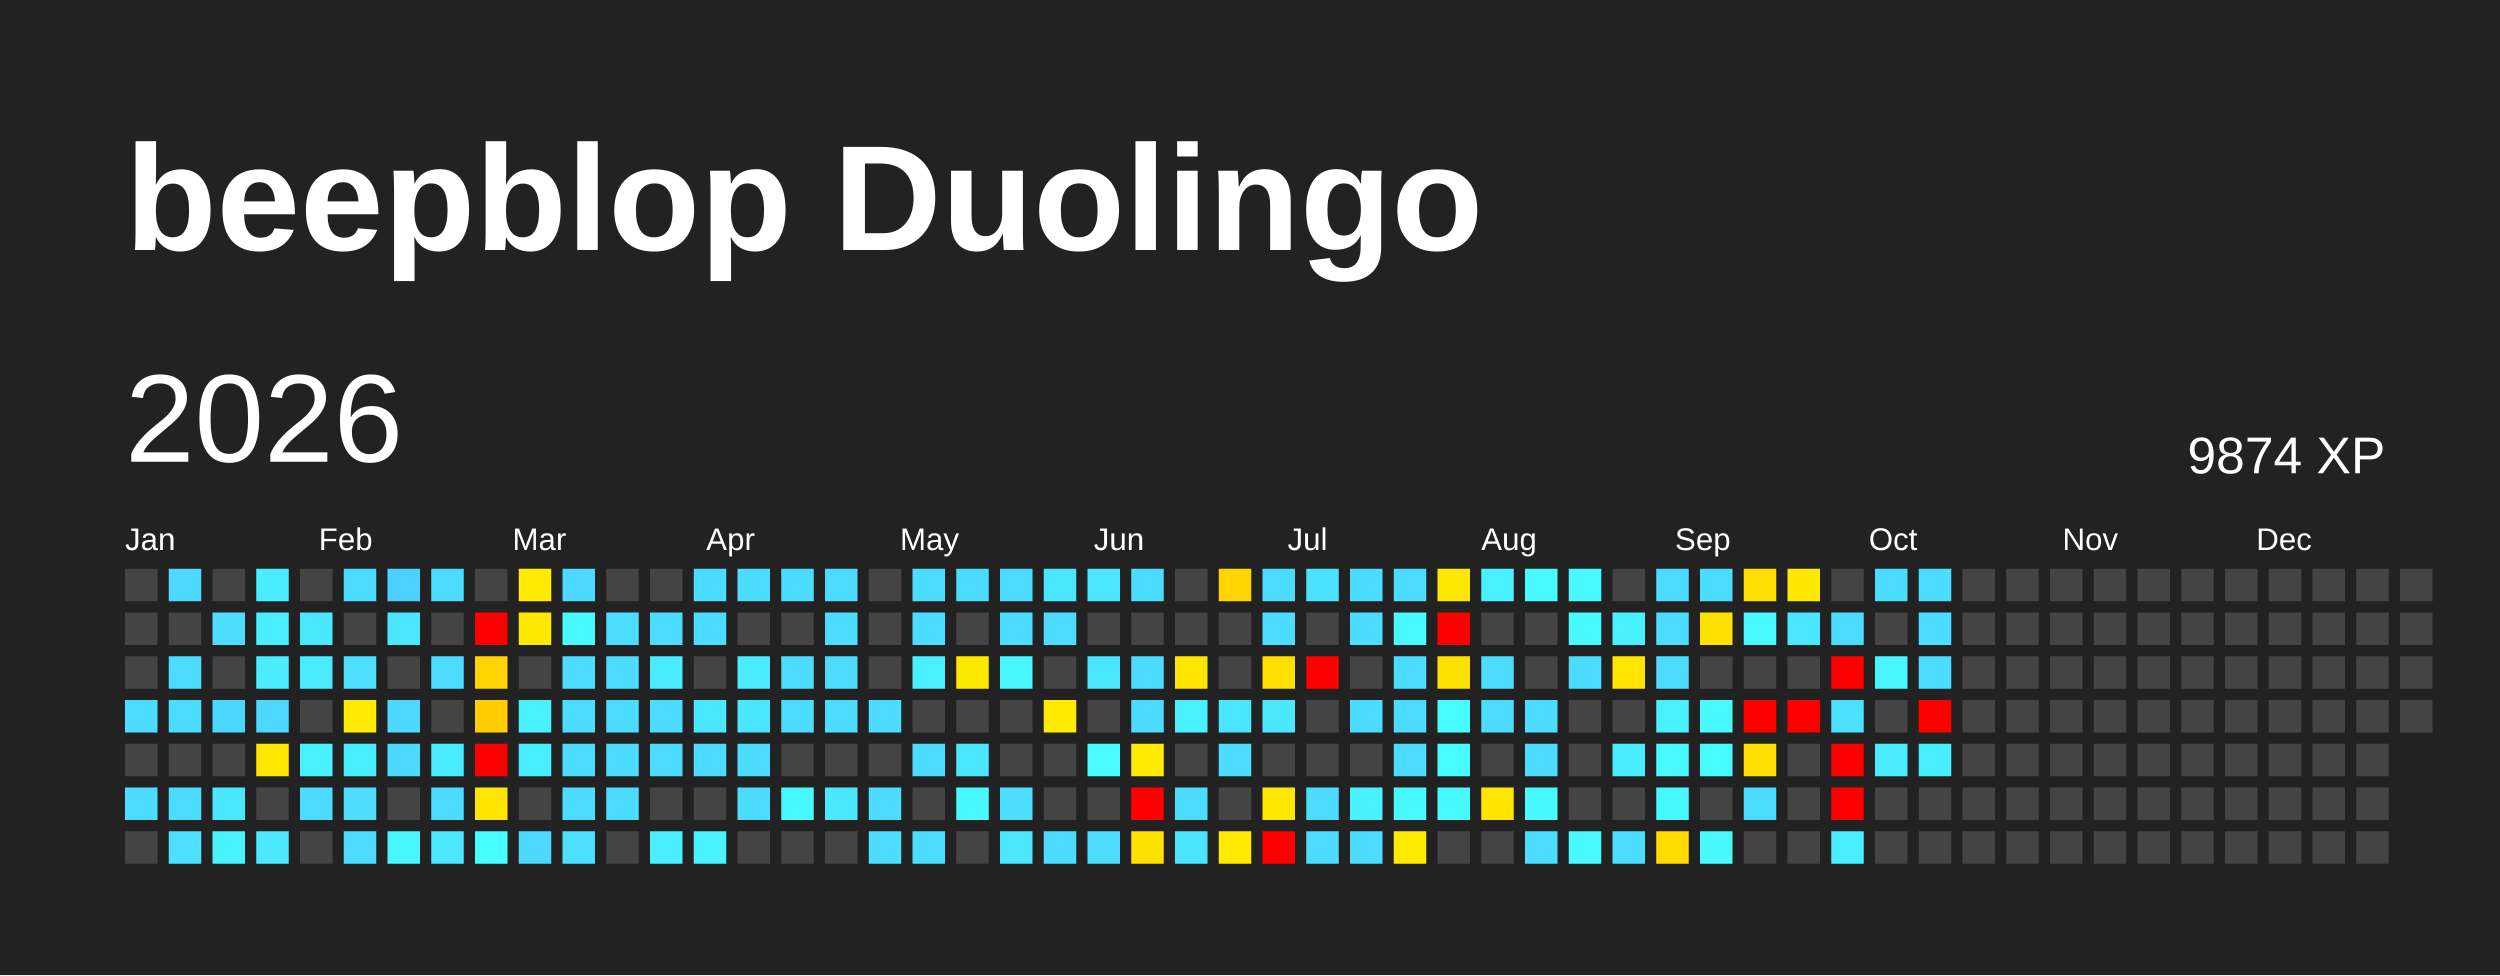
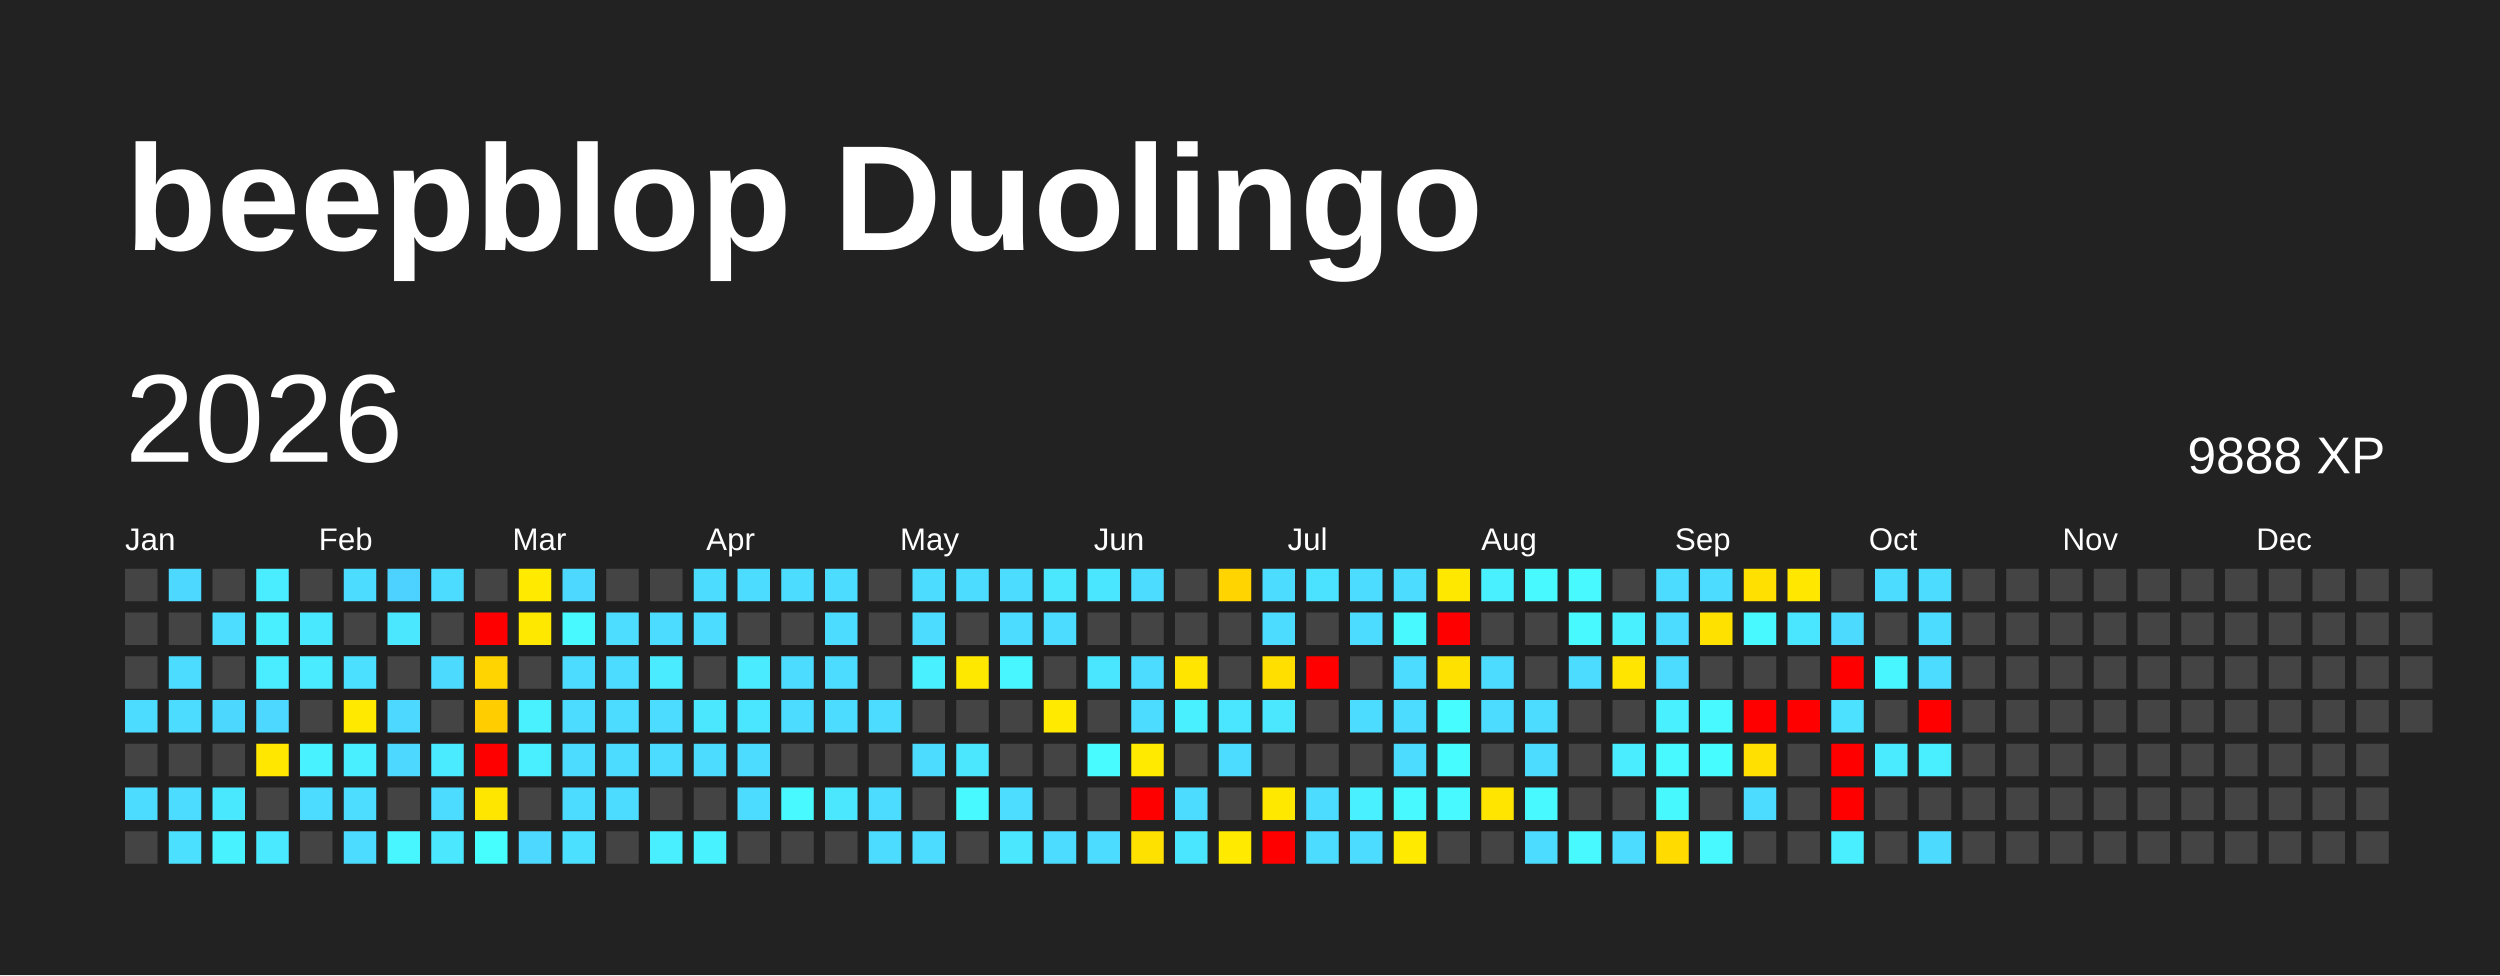
<svg xmlns="http://www.w3.org/2000/svg" baseProfile="full" height="78mm" version="1.1" viewBox="0,0,200,78" width="200mm">
  <defs />
  <rect fill="#222222" height="78" width="200" x="0" y="0" />
  <text fill="#FFFFFF" style="font-size:12px; font-family:Arial; font-weight:bold;" x="10" y="20">beepblop Duolingo</text>
  <text dominant-baseline="hanging" fill="#FFFFFF" style="font-size:10.0px; font-family:Arial;" x="10" y="30">2026</text>
-   <text dominant-baseline="hanging" fill="#FFFFFF" style="font-size:4.125px; font-family:Arial;" x="175" y="35">9874 XP</text>
+   <text dominant-baseline="hanging" fill="#FFFFFF" style="font-size:4.125px; font-family:Arial;" x="175" y="35">9888 XP</text>
  <text fill="#FFFFFF" style="font-size:2.5px; font-family:Arial" x="10.0" y="44">Jan</text>
  <text fill="#FFFFFF" style="font-size:2.5px; font-family:Arial" x="25.5" y="44">Feb</text>
  <text fill="#FFFFFF" style="font-size:2.5px; font-family:Arial" x="41.0" y="44">Mar</text>
  <text fill="#FFFFFF" style="font-size:2.5px; font-family:Arial" x="56.5" y="44">Apr</text>
  <text fill="#FFFFFF" style="font-size:2.5px; font-family:Arial" x="72.0" y="44">May</text>
  <text fill="#FFFFFF" style="font-size:2.5px; font-family:Arial" x="87.5" y="44">Jun</text>
  <text fill="#FFFFFF" style="font-size:2.5px; font-family:Arial" x="103.0" y="44">Jul</text>
  <text fill="#FFFFFF" style="font-size:2.5px; font-family:Arial" x="118.5" y="44">Aug</text>
  <text fill="#FFFFFF" style="font-size:2.5px; font-family:Arial" x="134.0" y="44">Sep</text>
  <text fill="#FFFFFF" style="font-size:2.5px; font-family:Arial" x="149.5" y="44">Oct</text>
  <text fill="#FFFFFF" style="font-size:2.5px; font-family:Arial" x="165.0" y="44">Nov</text>
  <text fill="#FFFFFF" style="font-size:2.5px; font-family:Arial" x="180.5" y="44">Dec</text>
  <rect fill="#444444" height="2.6" width="2.6" x="10.0" y="45.5" />
  <rect fill="#444444" height="2.6" width="2.6" x="10.0" y="49.0" />
  <rect fill="#444444" height="2.6" width="2.6" x="10.0" y="52.5" />
  <rect fill="#4cdcff" height="2.6" width="2.6" x="10.0" y="56.0" />
  <rect fill="#444444" height="2.6" width="2.6" x="10.0" y="59.5" />
  <rect fill="#4cdcff" height="2.6" width="2.6" x="10.0" y="63.0" />
  <rect fill="#444444" height="2.6" width="2.6" x="10.0" y="66.5" />
  <rect fill="#4cd8ff" height="2.6" width="2.6" x="13.5" y="45.5" />
  <rect fill="#444444" height="2.6" width="2.6" x="13.5" y="49.0" />
  <rect fill="#4cdcff" height="2.6" width="2.6" x="13.5" y="52.5" />
  <rect fill="#4cdcff" height="2.6" width="2.6" x="13.5" y="56.0" />
  <rect fill="#444444" height="2.6" width="2.6" x="13.5" y="59.5" />
  <rect fill="#4cdcff" height="2.6" width="2.6" x="13.5" y="63.0" />
  <rect fill="#4be0ff" height="2.6" width="2.6" x="13.5" y="66.5" />
  <rect fill="#444444" height="2.6" width="2.6" x="17.0" y="45.5" />
  <rect fill="#4cddff" height="2.6" width="2.6" x="17.0" y="49.0" />
  <rect fill="#444444" height="2.6" width="2.6" x="17.0" y="52.5" />
  <rect fill="#4cd7ff" height="2.6" width="2.6" x="17.0" y="56.0" />
  <rect fill="#444444" height="2.6" width="2.6" x="17.0" y="59.5" />
  <rect fill="#4ae8ff" height="2.6" width="2.6" x="17.0" y="63.0" />
  <rect fill="#49f2ff" height="2.6" width="2.6" x="17.0" y="66.5" />
  <rect fill="#49edff" height="2.6" width="2.6" x="20.5" y="45.5" />
  <rect fill="#49eeff" height="2.6" width="2.6" x="20.5" y="49.0" />
  <rect fill="#4aecff" height="2.6" width="2.6" x="20.5" y="52.5" />
  <rect fill="#4cd8ff" height="2.6" width="2.6" x="20.5" y="56.0" />
  <rect fill="#ffe700" height="2.6" width="2.6" x="20.5" y="59.5" />
  <rect fill="#444444" height="2.6" width="2.6" x="20.5" y="63.0" />
  <rect fill="#4ae9ff" height="2.6" width="2.6" x="20.5" y="66.5" />
  <rect fill="#444444" height="2.6" width="2.6" x="24.0" y="45.5" />
  <rect fill="#4ae8ff" height="2.6" width="2.6" x="24.0" y="49.0" />
  <rect fill="#4aeaff" height="2.6" width="2.6" x="24.0" y="52.5" />
  <rect fill="#444444" height="2.6" width="2.6" x="24.0" y="56.0" />
  <rect fill="#49f2ff" height="2.6" width="2.6" x="24.0" y="59.5" />
  <rect fill="#4cdcff" height="2.6" width="2.6" x="24.0" y="63.0" />
  <rect fill="#444444" height="2.6" width="2.6" x="24.0" y="66.5" />
  <rect fill="#4cdcff" height="2.6" width="2.6" x="27.5" y="45.5" />
  <rect fill="#444444" height="2.6" width="2.6" x="27.5" y="49.0" />
  <rect fill="#4be0ff" height="2.6" width="2.6" x="27.5" y="52.5" />
  <rect fill="#ffe900" height="2.6" width="2.6" x="27.5" y="56.0" />
  <rect fill="#49eeff" height="2.6" width="2.6" x="27.5" y="59.5" />
  <rect fill="#4cddff" height="2.6" width="2.6" x="27.5" y="63.0" />
  <rect fill="#4cdcff" height="2.6" width="2.6" x="27.5" y="66.5" />
  <rect fill="#4dd2ff" height="2.6" width="2.6" x="31.0" y="45.5" />
  <rect fill="#4ae7ff" height="2.6" width="2.6" x="31.0" y="49.0" />
  <rect fill="#444444" height="2.6" width="2.6" x="31.0" y="52.5" />
  <rect fill="#4cd8ff" height="2.6" width="2.6" x="31.0" y="56.0" />
  <rect fill="#4cd8ff" height="2.6" width="2.6" x="31.0" y="59.5" />
  <rect fill="#444444" height="2.6" width="2.6" x="31.0" y="63.0" />
  <rect fill="#48f6ff" height="2.6" width="2.6" x="31.0" y="66.5" />
  <rect fill="#4cdcff" height="2.6" width="2.6" x="34.5" y="45.5" />
  <rect fill="#444444" height="2.6" width="2.6" x="34.5" y="49.0" />
  <rect fill="#4cdbff" height="2.6" width="2.6" x="34.5" y="52.5" />
  <rect fill="#444444" height="2.6" width="2.6" x="34.5" y="56.0" />
  <rect fill="#4aeaff" height="2.6" width="2.6" x="34.5" y="59.5" />
  <rect fill="#4cdcff" height="2.6" width="2.6" x="34.5" y="63.0" />
  <rect fill="#4ae7ff" height="2.6" width="2.6" x="34.5" y="66.5" />
  <rect fill="#444444" height="2.6" width="2.6" x="38.0" y="45.5" />
  <rect fill="red" height="2.6" width="2.6" x="38.0" y="49.0" />
  <rect fill="#ffd400" height="2.6" width="2.6" x="38.0" y="52.5" />
  <rect fill="#ffcd00" height="2.6" width="2.6" x="38.0" y="56.0" />
  <rect fill="red" height="2.6" width="2.6" x="38.0" y="59.5" />
  <rect fill="#ffe600" height="2.6" width="2.6" x="38.0" y="63.0" />
  <rect fill="#47feff" height="2.6" width="2.6" x="38.0" y="66.5" />
  <rect fill="#ffea00" height="2.6" width="2.6" x="41.5" y="45.5" />
  <rect fill="#ffe800" height="2.6" width="2.6" x="41.5" y="49.0" />
  <rect fill="#444444" height="2.6" width="2.6" x="41.5" y="52.5" />
  <rect fill="#49f1ff" height="2.6" width="2.6" x="41.5" y="56.0" />
  <rect fill="#49efff" height="2.6" width="2.6" x="41.5" y="59.5" />
  <rect fill="#444444" height="2.6" width="2.6" x="41.5" y="63.0" />
  <rect fill="#4cd8ff" height="2.6" width="2.6" x="41.5" y="66.5" />
  <rect fill="#4cd8ff" height="2.6" width="2.6" x="45.0" y="45.5" />
  <rect fill="#48f9ff" height="2.6" width="2.6" x="45.0" y="49.0" />
  <rect fill="#4cdcff" height="2.6" width="2.6" x="45.0" y="52.5" />
  <rect fill="#4cdcff" height="2.6" width="2.6" x="45.0" y="56.0" />
  <rect fill="#4cdcff" height="2.6" width="2.6" x="45.0" y="59.5" />
  <rect fill="#4cdcff" height="2.6" width="2.6" x="45.0" y="63.0" />
  <rect fill="#4be0ff" height="2.6" width="2.6" x="45.0" y="66.5" />
  <rect fill="#444444" height="2.6" width="2.6" x="48.5" y="45.5" />
  <rect fill="#4cddff" height="2.6" width="2.6" x="48.5" y="49.0" />
  <rect fill="#4cdcff" height="2.6" width="2.6" x="48.5" y="52.5" />
  <rect fill="#4cdcff" height="2.6" width="2.6" x="48.5" y="56.0" />
  <rect fill="#4cdcff" height="2.6" width="2.6" x="48.5" y="59.5" />
  <rect fill="#4cdcff" height="2.6" width="2.6" x="48.5" y="63.0" />
  <rect fill="#444444" height="2.6" width="2.6" x="48.5" y="66.5" />
  <rect fill="#444444" height="2.6" width="2.6" x="52.0" y="45.5" />
  <rect fill="#4cdcff" height="2.6" width="2.6" x="52.0" y="49.0" />
  <rect fill="#4aebff" height="2.6" width="2.6" x="52.0" y="52.5" />
  <rect fill="#4cdcff" height="2.6" width="2.6" x="52.0" y="56.0" />
  <rect fill="#4cdcff" height="2.6" width="2.6" x="52.0" y="59.5" />
  <rect fill="#444444" height="2.6" width="2.6" x="52.0" y="63.0" />
  <rect fill="#49eeff" height="2.6" width="2.6" x="52.0" y="66.5" />
  <rect fill="#4cdcff" height="2.6" width="2.6" x="55.5" y="45.5" />
  <rect fill="#4cdcff" height="2.6" width="2.6" x="55.5" y="49.0" />
  <rect fill="#444444" height="2.6" width="2.6" x="55.5" y="52.5" />
  <rect fill="#4ae7ff" height="2.6" width="2.6" x="55.5" y="56.0" />
  <rect fill="#4cdcff" height="2.6" width="2.6" x="55.5" y="59.5" />
  <rect fill="#444444" height="2.6" width="2.6" x="55.5" y="63.0" />
  <rect fill="#49f2ff" height="2.6" width="2.6" x="55.5" y="66.5" />
  <rect fill="#4cdcff" height="2.6" width="2.6" x="59.0" y="45.5" />
  <rect fill="#444444" height="2.6" width="2.6" x="59.0" y="49.0" />
  <rect fill="#4aeaff" height="2.6" width="2.6" x="59.0" y="52.5" />
  <rect fill="#4ae5ff" height="2.6" width="2.6" x="59.0" y="56.0" />
  <rect fill="#4cdcff" height="2.6" width="2.6" x="59.0" y="59.5" />
  <rect fill="#4cdcff" height="2.6" width="2.6" x="59.0" y="63.0" />
  <rect fill="#444444" height="2.6" width="2.6" x="59.0" y="66.5" />
  <rect fill="#4cdcff" height="2.6" width="2.6" x="62.5" y="45.5" />
  <rect fill="#444444" height="2.6" width="2.6" x="62.5" y="49.0" />
  <rect fill="#4cdcff" height="2.6" width="2.6" x="62.5" y="52.5" />
  <rect fill="#4cdcff" height="2.6" width="2.6" x="62.5" y="56.0" />
  <rect fill="#444444" height="2.6" width="2.6" x="62.5" y="59.5" />
  <rect fill="#48f9ff" height="2.6" width="2.6" x="62.5" y="63.0" />
  <rect fill="#444444" height="2.6" width="2.6" x="62.5" y="66.5" />
  <rect fill="#4cdcff" height="2.6" width="2.6" x="66.0" y="45.5" />
  <rect fill="#4cdcff" height="2.6" width="2.6" x="66.0" y="49.0" />
  <rect fill="#4cdcff" height="2.6" width="2.6" x="66.0" y="52.5" />
  <rect fill="#4cdcff" height="2.6" width="2.6" x="66.0" y="56.0" />
  <rect fill="#444444" height="2.6" width="2.6" x="66.0" y="59.5" />
  <rect fill="#4ae7ff" height="2.6" width="2.6" x="66.0" y="63.0" />
  <rect fill="#444444" height="2.6" width="2.6" x="66.0" y="66.5" />
  <rect fill="#444444" height="2.6" width="2.6" x="69.5" y="45.5" />
  <rect fill="#444444" height="2.6" width="2.6" x="69.5" y="49.0" />
  <rect fill="#444444" height="2.6" width="2.6" x="69.5" y="52.5" />
  <rect fill="#4cdcff" height="2.6" width="2.6" x="69.5" y="56.0" />
  <rect fill="#444444" height="2.6" width="2.6" x="69.5" y="59.5" />
  <rect fill="#4cdcff" height="2.6" width="2.6" x="69.5" y="63.0" />
  <rect fill="#4cdcff" height="2.6" width="2.6" x="69.5" y="66.5" />
  <rect fill="#4cdcff" height="2.6" width="2.6" x="73.0" y="45.5" />
  <rect fill="#4cdcff" height="2.6" width="2.6" x="73.0" y="49.0" />
  <rect fill="#49f0ff" height="2.6" width="2.6" x="73.0" y="52.5" />
  <rect fill="#444444" height="2.6" width="2.6" x="73.0" y="56.0" />
  <rect fill="#4cdcff" height="2.6" width="2.6" x="73.0" y="59.5" />
  <rect fill="#444444" height="2.6" width="2.6" x="73.0" y="63.0" />
  <rect fill="#4cdcff" height="2.6" width="2.6" x="73.0" y="66.5" />
  <rect fill="#4cdcff" height="2.6" width="2.6" x="76.5" y="45.5" />
  <rect fill="#444444" height="2.6" width="2.6" x="76.5" y="49.0" />
  <rect fill="#ffe800" height="2.6" width="2.6" x="76.5" y="52.5" />
  <rect fill="#444444" height="2.6" width="2.6" x="76.5" y="56.0" />
  <rect fill="#4ae7ff" height="2.6" width="2.6" x="76.5" y="59.5" />
  <rect fill="#48f9ff" height="2.6" width="2.6" x="76.5" y="63.0" />
  <rect fill="#444444" height="2.6" width="2.6" x="76.5" y="66.5" />
  <rect fill="#4cdcff" height="2.6" width="2.6" x="80.0" y="45.5" />
  <rect fill="#4cdcff" height="2.6" width="2.6" x="80.0" y="49.0" />
  <rect fill="#48f6ff" height="2.6" width="2.6" x="80.0" y="52.5" />
  <rect fill="#444444" height="2.6" width="2.6" x="80.0" y="56.0" />
  <rect fill="#444444" height="2.6" width="2.6" x="80.0" y="59.5" />
  <rect fill="#4cddff" height="2.6" width="2.6" x="80.0" y="63.0" />
  <rect fill="#4ae7ff" height="2.6" width="2.6" x="80.0" y="66.5" />
  <rect fill="#4ae7ff" height="2.6" width="2.6" x="83.5" y="45.5" />
  <rect fill="#4cdcff" height="2.6" width="2.6" x="83.5" y="49.0" />
  <rect fill="#444444" height="2.6" width="2.6" x="83.5" y="52.5" />
  <rect fill="#ffea00" height="2.6" width="2.6" x="83.5" y="56.0" />
  <rect fill="#444444" height="2.6" width="2.6" x="83.5" y="59.5" />
  <rect fill="#444444" height="2.6" width="2.6" x="83.5" y="63.0" />
  <rect fill="#4cdcff" height="2.6" width="2.6" x="83.5" y="66.5" />
  <rect fill="#4ae5ff" height="2.6" width="2.6" x="87.0" y="45.5" />
  <rect fill="#444444" height="2.6" width="2.6" x="87.0" y="49.0" />
  <rect fill="#4ae6ff" height="2.6" width="2.6" x="87.0" y="52.5" />
  <rect fill="#444444" height="2.6" width="2.6" x="87.0" y="56.0" />
  <rect fill="#48fbff" height="2.6" width="2.6" x="87.0" y="59.5" />
  <rect fill="#444444" height="2.6" width="2.6" x="87.0" y="63.0" />
  <rect fill="#4cdcff" height="2.6" width="2.6" x="87.0" y="66.5" />
  <rect fill="#4cdcff" height="2.6" width="2.6" x="90.5" y="45.5" />
  <rect fill="#444444" height="2.6" width="2.6" x="90.5" y="49.0" />
  <rect fill="#4cdcff" height="2.6" width="2.6" x="90.5" y="52.5" />
  <rect fill="#4cdcff" height="2.6" width="2.6" x="90.5" y="56.0" />
  <rect fill="#ffea00" height="2.6" width="2.6" x="90.5" y="59.5" />
  <rect fill="red" height="2.6" width="2.6" x="90.5" y="63.0" />
  <rect fill="#ffe100" height="2.6" width="2.6" x="90.5" y="66.5" />
  <rect fill="#444444" height="2.6" width="2.6" x="94.0" y="45.5" />
  <rect fill="#444444" height="2.6" width="2.6" x="94.0" y="49.0" />
  <rect fill="#ffe500" height="2.6" width="2.6" x="94.0" y="52.5" />
  <rect fill="#49f0ff" height="2.6" width="2.6" x="94.0" y="56.0" />
  <rect fill="#444444" height="2.6" width="2.6" x="94.0" y="59.5" />
  <rect fill="#4cdcff" height="2.6" width="2.6" x="94.0" y="63.0" />
  <rect fill="#4ae5ff" height="2.6" width="2.6" x="94.0" y="66.5" />
  <rect fill="#ffd400" height="2.6" width="2.6" x="97.5" y="45.5" />
  <rect fill="#444444" height="2.6" width="2.6" x="97.5" y="49.0" />
  <rect fill="#444444" height="2.6" width="2.6" x="97.5" y="52.5" />
  <rect fill="#4ae5ff" height="2.6" width="2.6" x="97.5" y="56.0" />
  <rect fill="#4cdcff" height="2.6" width="2.6" x="97.5" y="59.5" />
  <rect fill="#444444" height="2.6" width="2.6" x="97.5" y="63.0" />
  <rect fill="#ffea00" height="2.6" width="2.6" x="97.5" y="66.5" />
  <rect fill="#4cdcff" height="2.6" width="2.6" x="101.0" y="45.5" />
  <rect fill="#4cdcff" height="2.6" width="2.6" x="101.0" y="49.0" />
  <rect fill="#ffdf00" height="2.6" width="2.6" x="101.0" y="52.5" />
  <rect fill="#4ae7ff" height="2.6" width="2.6" x="101.0" y="56.0" />
  <rect fill="#444444" height="2.6" width="2.6" x="101.0" y="59.5" />
  <rect fill="#ffe800" height="2.6" width="2.6" x="101.0" y="63.0" />
  <rect fill="red" height="2.6" width="2.6" x="101.0" y="66.5" />
  <rect fill="#4be2ff" height="2.6" width="2.6" x="104.5" y="45.5" />
  <rect fill="#444444" height="2.6" width="2.6" x="104.5" y="49.0" />
  <rect fill="red" height="2.6" width="2.6" x="104.5" y="52.5" />
  <rect fill="#444444" height="2.6" width="2.6" x="104.5" y="56.0" />
  <rect fill="#444444" height="2.6" width="2.6" x="104.5" y="59.5" />
  <rect fill="#4cdcff" height="2.6" width="2.6" x="104.5" y="63.0" />
  <rect fill="#4cdcff" height="2.6" width="2.6" x="104.5" y="66.5" />
  <rect fill="#4cdcff" height="2.6" width="2.6" x="108.0" y="45.5" />
  <rect fill="#4cdcff" height="2.6" width="2.6" x="108.0" y="49.0" />
  <rect fill="#444444" height="2.6" width="2.6" x="108.0" y="52.5" />
  <rect fill="#4cdcff" height="2.6" width="2.6" x="108.0" y="56.0" />
  <rect fill="#444444" height="2.6" width="2.6" x="108.0" y="59.5" />
  <rect fill="#49f0ff" height="2.6" width="2.6" x="108.0" y="63.0" />
  <rect fill="#4cdcff" height="2.6" width="2.6" x="108.0" y="66.5" />
  <rect fill="#4cdcff" height="2.6" width="2.6" x="111.5" y="45.5" />
  <rect fill="#48f9ff" height="2.6" width="2.6" x="111.5" y="49.0" />
  <rect fill="#4cdcff" height="2.6" width="2.6" x="111.5" y="52.5" />
  <rect fill="#4cdcff" height="2.6" width="2.6" x="111.5" y="56.0" />
  <rect fill="#4cdcff" height="2.6" width="2.6" x="111.5" y="59.5" />
  <rect fill="#48f9ff" height="2.6" width="2.6" x="111.5" y="63.0" />
  <rect fill="#ffea00" height="2.6" width="2.6" x="111.5" y="66.5" />
  <rect fill="#ffe800" height="2.6" width="2.6" x="115.0" y="45.5" />
  <rect fill="red" height="2.6" width="2.6" x="115.0" y="49.0" />
  <rect fill="#ffe100" height="2.6" width="2.6" x="115.0" y="52.5" />
  <rect fill="#47fcff" height="2.6" width="2.6" x="115.0" y="56.0" />
  <rect fill="#47fcff" height="2.6" width="2.6" x="115.0" y="59.5" />
  <rect fill="#48f9ff" height="2.6" width="2.6" x="115.0" y="63.0" />
  <rect fill="#444444" height="2.6" width="2.6" x="115.0" y="66.5" />
  <rect fill="#49f0ff" height="2.6" width="2.6" x="118.5" y="45.5" />
  <rect fill="#444444" height="2.6" width="2.6" x="118.5" y="49.0" />
  <rect fill="#4cdcff" height="2.6" width="2.6" x="118.5" y="52.5" />
  <rect fill="#4cdcff" height="2.6" width="2.6" x="118.5" y="56.0" />
  <rect fill="#444444" height="2.6" width="2.6" x="118.5" y="59.5" />
  <rect fill="#ffe500" height="2.6" width="2.6" x="118.5" y="63.0" />
  <rect fill="#444444" height="2.6" width="2.6" x="118.5" y="66.5" />
  <rect fill="#48f9ff" height="2.6" width="2.6" x="122.0" y="45.5" />
  <rect fill="#444444" height="2.6" width="2.6" x="122.0" y="49.0" />
  <rect fill="#444444" height="2.6" width="2.6" x="122.0" y="52.5" />
  <rect fill="#4cdcff" height="2.6" width="2.6" x="122.0" y="56.0" />
  <rect fill="#4cdcff" height="2.6" width="2.6" x="122.0" y="59.5" />
  <rect fill="#48f9ff" height="2.6" width="2.6" x="122.0" y="63.0" />
  <rect fill="#4cdcff" height="2.6" width="2.6" x="122.0" y="66.5" />
  <rect fill="#48f9ff" height="2.6" width="2.6" x="125.5" y="45.5" />
  <rect fill="#48f9ff" height="2.6" width="2.6" x="125.5" y="49.0" />
  <rect fill="#4cdcff" height="2.6" width="2.6" x="125.5" y="52.5" />
  <rect fill="#444444" height="2.6" width="2.6" x="125.5" y="56.0" />
  <rect fill="#444444" height="2.6" width="2.6" x="125.5" y="59.5" />
  <rect fill="#444444" height="2.6" width="2.6" x="125.5" y="63.0" />
  <rect fill="#48f9ff" height="2.6" width="2.6" x="125.5" y="66.5" />
  <rect fill="#444444" height="2.6" width="2.6" x="129.0" y="45.5" />
  <rect fill="#49f0ff" height="2.6" width="2.6" x="129.0" y="49.0" />
  <rect fill="#ffe500" height="2.6" width="2.6" x="129.0" y="52.5" />
  <rect fill="#444444" height="2.6" width="2.6" x="129.0" y="56.0" />
  <rect fill="#49edff" height="2.6" width="2.6" x="129.0" y="59.5" />
  <rect fill="#444444" height="2.6" width="2.6" x="129.0" y="63.0" />
  <rect fill="#4cdcff" height="2.6" width="2.6" x="129.0" y="66.5" />
  <rect fill="#4cdcff" height="2.6" width="2.6" x="132.5" y="45.5" />
  <rect fill="#4cdcff" height="2.6" width="2.6" x="132.5" y="49.0" />
  <rect fill="#4cdcff" height="2.6" width="2.6" x="132.5" y="52.5" />
  <rect fill="#49f0ff" height="2.6" width="2.6" x="132.5" y="56.0" />
  <rect fill="#48f9ff" height="2.6" width="2.6" x="132.5" y="59.5" />
  <rect fill="#48f8ff" height="2.6" width="2.6" x="132.5" y="63.0" />
  <rect fill="#ffdb00" height="2.6" width="2.6" x="132.5" y="66.5" />
  <rect fill="#4cdcff" height="2.6" width="2.6" x="136.0" y="45.5" />
  <rect fill="#ffe100" height="2.6" width="2.6" x="136.0" y="49.0" />
  <rect fill="#444444" height="2.6" width="2.6" x="136.0" y="52.5" />
  <rect fill="#48f9ff" height="2.6" width="2.6" x="136.0" y="56.0" />
  <rect fill="#47fcff" height="2.6" width="2.6" x="136.0" y="59.5" />
  <rect fill="#444444" height="2.6" width="2.6" x="136.0" y="63.0" />
  <rect fill="#48f9ff" height="2.6" width="2.6" x="136.0" y="66.5" />
  <rect fill="#ffe000" height="2.6" width="2.6" x="139.5" y="45.5" />
  <rect fill="#48f9ff" height="2.6" width="2.6" x="139.5" y="49.0" />
  <rect fill="#444444" height="2.6" width="2.6" x="139.5" y="52.5" />
  <rect fill="red" height="2.6" width="2.6" x="139.5" y="56.0" />
  <rect fill="#ffe000" height="2.6" width="2.6" x="139.5" y="59.5" />
  <rect fill="#4cdcff" height="2.6" width="2.6" x="139.5" y="63.0" />
  <rect fill="#444444" height="2.6" width="2.6" x="139.5" y="66.5" />
  <rect fill="#ffe700" height="2.6" width="2.6" x="143.0" y="45.5" />
  <rect fill="#4ae5ff" height="2.6" width="2.6" x="143.0" y="49.0" />
  <rect fill="#444444" height="2.6" width="2.6" x="143.0" y="52.5" />
  <rect fill="red" height="2.6" width="2.6" x="143.0" y="56.0" />
  <rect fill="#444444" height="2.6" width="2.6" x="143.0" y="59.5" />
  <rect fill="#444444" height="2.6" width="2.6" x="143.0" y="63.0" />
  <rect fill="#444444" height="2.6" width="2.6" x="143.0" y="66.5" />
  <rect fill="#444444" height="2.6" width="2.6" x="146.5" y="45.5" />
  <rect fill="#4cdaff" height="2.6" width="2.6" x="146.5" y="49.0" />
  <rect fill="red" height="2.6" width="2.6" x="146.5" y="52.5" />
  <rect fill="#4be1ff" height="2.6" width="2.6" x="146.5" y="56.0" />
  <rect fill="red" height="2.6" width="2.6" x="146.5" y="59.5" />
  <rect fill="red" height="2.6" width="2.6" x="146.5" y="63.0" />
  <rect fill="#49eeff" height="2.6" width="2.6" x="146.5" y="66.5" />
  <rect fill="#4cdcff" height="2.6" width="2.6" x="150.0" y="45.5" />
  <rect fill="#444444" height="2.6" width="2.6" x="150.0" y="49.0" />
  <rect fill="#48f6ff" height="2.6" width="2.6" x="150.0" y="52.5" />
  <rect fill="#444444" height="2.6" width="2.6" x="150.0" y="56.0" />
  <rect fill="#4aeaff" height="2.6" width="2.6" x="150.0" y="59.5" />
  <rect fill="#444444" height="2.6" width="2.6" x="150.0" y="63.0" />
  <rect fill="#444444" height="2.6" width="2.6" x="150.0" y="66.5" />
  <rect fill="#4cdcff" height="2.6" width="2.6" x="153.5" y="45.5" />
  <rect fill="#4cdcff" height="2.6" width="2.6" x="153.5" y="49.0" />
  <rect fill="#4cdcff" height="2.6" width="2.6" x="153.5" y="52.5" />
  <rect fill="red" height="2.6" width="2.6" x="153.5" y="56.0" />
  <rect fill="#49eeff" height="2.6" width="2.6" x="153.5" y="59.5" />
  <rect fill="#444444" height="2.6" width="2.6" x="153.5" y="63.0" />
-   <rect fill="#444444" height="2.6" width="2.6" x="153.5" y="66.5" />
+   <rect fill="#4cdbff" height="2.6" width="2.6" x="153.5" y="66.5" />
  <rect fill="#444444" height="2.6" width="2.6" x="157.0" y="45.5" />
  <rect fill="#444444" height="2.6" width="2.6" x="157.0" y="49.0" />
  <rect fill="#444444" height="2.6" width="2.6" x="157.0" y="52.5" />
  <rect fill="#444444" height="2.6" width="2.6" x="157.0" y="56.0" />
  <rect fill="#444444" height="2.6" width="2.6" x="157.0" y="59.5" />
  <rect fill="#444444" height="2.6" width="2.6" x="157.0" y="63.0" />
  <rect fill="#444444" height="2.6" width="2.6" x="157.0" y="66.5" />
  <rect fill="#444444" height="2.6" width="2.6" x="160.5" y="45.5" />
  <rect fill="#444444" height="2.6" width="2.6" x="160.5" y="49.0" />
  <rect fill="#444444" height="2.6" width="2.6" x="160.5" y="52.5" />
  <rect fill="#444444" height="2.6" width="2.6" x="160.5" y="56.0" />
  <rect fill="#444444" height="2.6" width="2.6" x="160.5" y="59.5" />
  <rect fill="#444444" height="2.6" width="2.6" x="160.5" y="63.0" />
  <rect fill="#444444" height="2.6" width="2.6" x="160.5" y="66.5" />
  <rect fill="#444444" height="2.6" width="2.6" x="164.0" y="45.5" />
  <rect fill="#444444" height="2.6" width="2.6" x="164.0" y="49.0" />
  <rect fill="#444444" height="2.6" width="2.6" x="164.0" y="52.5" />
  <rect fill="#444444" height="2.6" width="2.6" x="164.0" y="56.0" />
  <rect fill="#444444" height="2.6" width="2.6" x="164.0" y="59.5" />
  <rect fill="#444444" height="2.6" width="2.6" x="164.0" y="63.0" />
  <rect fill="#444444" height="2.6" width="2.6" x="164.0" y="66.5" />
  <rect fill="#444444" height="2.6" width="2.6" x="167.5" y="45.5" />
  <rect fill="#444444" height="2.6" width="2.6" x="167.5" y="49.0" />
  <rect fill="#444444" height="2.6" width="2.6" x="167.5" y="52.5" />
  <rect fill="#444444" height="2.6" width="2.6" x="167.5" y="56.0" />
  <rect fill="#444444" height="2.6" width="2.6" x="167.5" y="59.5" />
  <rect fill="#444444" height="2.6" width="2.6" x="167.5" y="63.0" />
  <rect fill="#444444" height="2.6" width="2.6" x="167.5" y="66.5" />
  <rect fill="#444444" height="2.6" width="2.6" x="171.0" y="45.5" />
  <rect fill="#444444" height="2.6" width="2.6" x="171.0" y="49.0" />
  <rect fill="#444444" height="2.6" width="2.6" x="171.0" y="52.5" />
  <rect fill="#444444" height="2.6" width="2.6" x="171.0" y="56.0" />
  <rect fill="#444444" height="2.6" width="2.6" x="171.0" y="59.5" />
  <rect fill="#444444" height="2.6" width="2.6" x="171.0" y="63.0" />
  <rect fill="#444444" height="2.6" width="2.6" x="171.0" y="66.5" />
  <rect fill="#444444" height="2.6" width="2.6" x="174.5" y="45.5" />
  <rect fill="#444444" height="2.6" width="2.6" x="174.5" y="49.0" />
  <rect fill="#444444" height="2.6" width="2.6" x="174.5" y="52.5" />
  <rect fill="#444444" height="2.6" width="2.6" x="174.5" y="56.0" />
  <rect fill="#444444" height="2.6" width="2.6" x="174.5" y="59.5" />
  <rect fill="#444444" height="2.6" width="2.6" x="174.5" y="63.0" />
  <rect fill="#444444" height="2.6" width="2.6" x="174.5" y="66.5" />
  <rect fill="#444444" height="2.6" width="2.6" x="178.0" y="45.5" />
  <rect fill="#444444" height="2.6" width="2.6" x="178.0" y="49.0" />
  <rect fill="#444444" height="2.6" width="2.6" x="178.0" y="52.5" />
  <rect fill="#444444" height="2.6" width="2.6" x="178.0" y="56.0" />
  <rect fill="#444444" height="2.6" width="2.6" x="178.0" y="59.5" />
  <rect fill="#444444" height="2.6" width="2.6" x="178.0" y="63.0" />
  <rect fill="#444444" height="2.6" width="2.6" x="178.0" y="66.5" />
  <rect fill="#444444" height="2.6" width="2.6" x="181.5" y="45.5" />
  <rect fill="#444444" height="2.6" width="2.6" x="181.5" y="49.0" />
  <rect fill="#444444" height="2.6" width="2.6" x="181.5" y="52.5" />
  <rect fill="#444444" height="2.6" width="2.6" x="181.5" y="56.0" />
  <rect fill="#444444" height="2.6" width="2.6" x="181.5" y="59.5" />
  <rect fill="#444444" height="2.6" width="2.6" x="181.5" y="63.0" />
  <rect fill="#444444" height="2.6" width="2.6" x="181.5" y="66.5" />
  <rect fill="#444444" height="2.6" width="2.6" x="185.0" y="45.5" />
  <rect fill="#444444" height="2.6" width="2.6" x="185.0" y="49.0" />
  <rect fill="#444444" height="2.6" width="2.6" x="185.0" y="52.5" />
  <rect fill="#444444" height="2.6" width="2.6" x="185.0" y="56.0" />
  <rect fill="#444444" height="2.6" width="2.6" x="185.0" y="59.5" />
  <rect fill="#444444" height="2.6" width="2.6" x="185.0" y="63.0" />
  <rect fill="#444444" height="2.6" width="2.6" x="185.0" y="66.5" />
  <rect fill="#444444" height="2.6" width="2.6" x="188.5" y="45.5" />
  <rect fill="#444444" height="2.6" width="2.6" x="188.5" y="49.0" />
  <rect fill="#444444" height="2.6" width="2.6" x="188.5" y="52.5" />
  <rect fill="#444444" height="2.6" width="2.6" x="188.5" y="56.0" />
  <rect fill="#444444" height="2.6" width="2.6" x="188.5" y="59.5" />
  <rect fill="#444444" height="2.6" width="2.6" x="188.5" y="63.0" />
  <rect fill="#444444" height="2.6" width="2.6" x="188.5" y="66.5" />
  <rect fill="#444444" height="2.6" width="2.6" x="192.0" y="45.5" />
  <rect fill="#444444" height="2.6" width="2.6" x="192.0" y="49.0" />
  <rect fill="#444444" height="2.6" width="2.6" x="192.0" y="52.5" />
  <rect fill="#444444" height="2.6" width="2.6" x="192.0" y="56.0" />
</svg>
